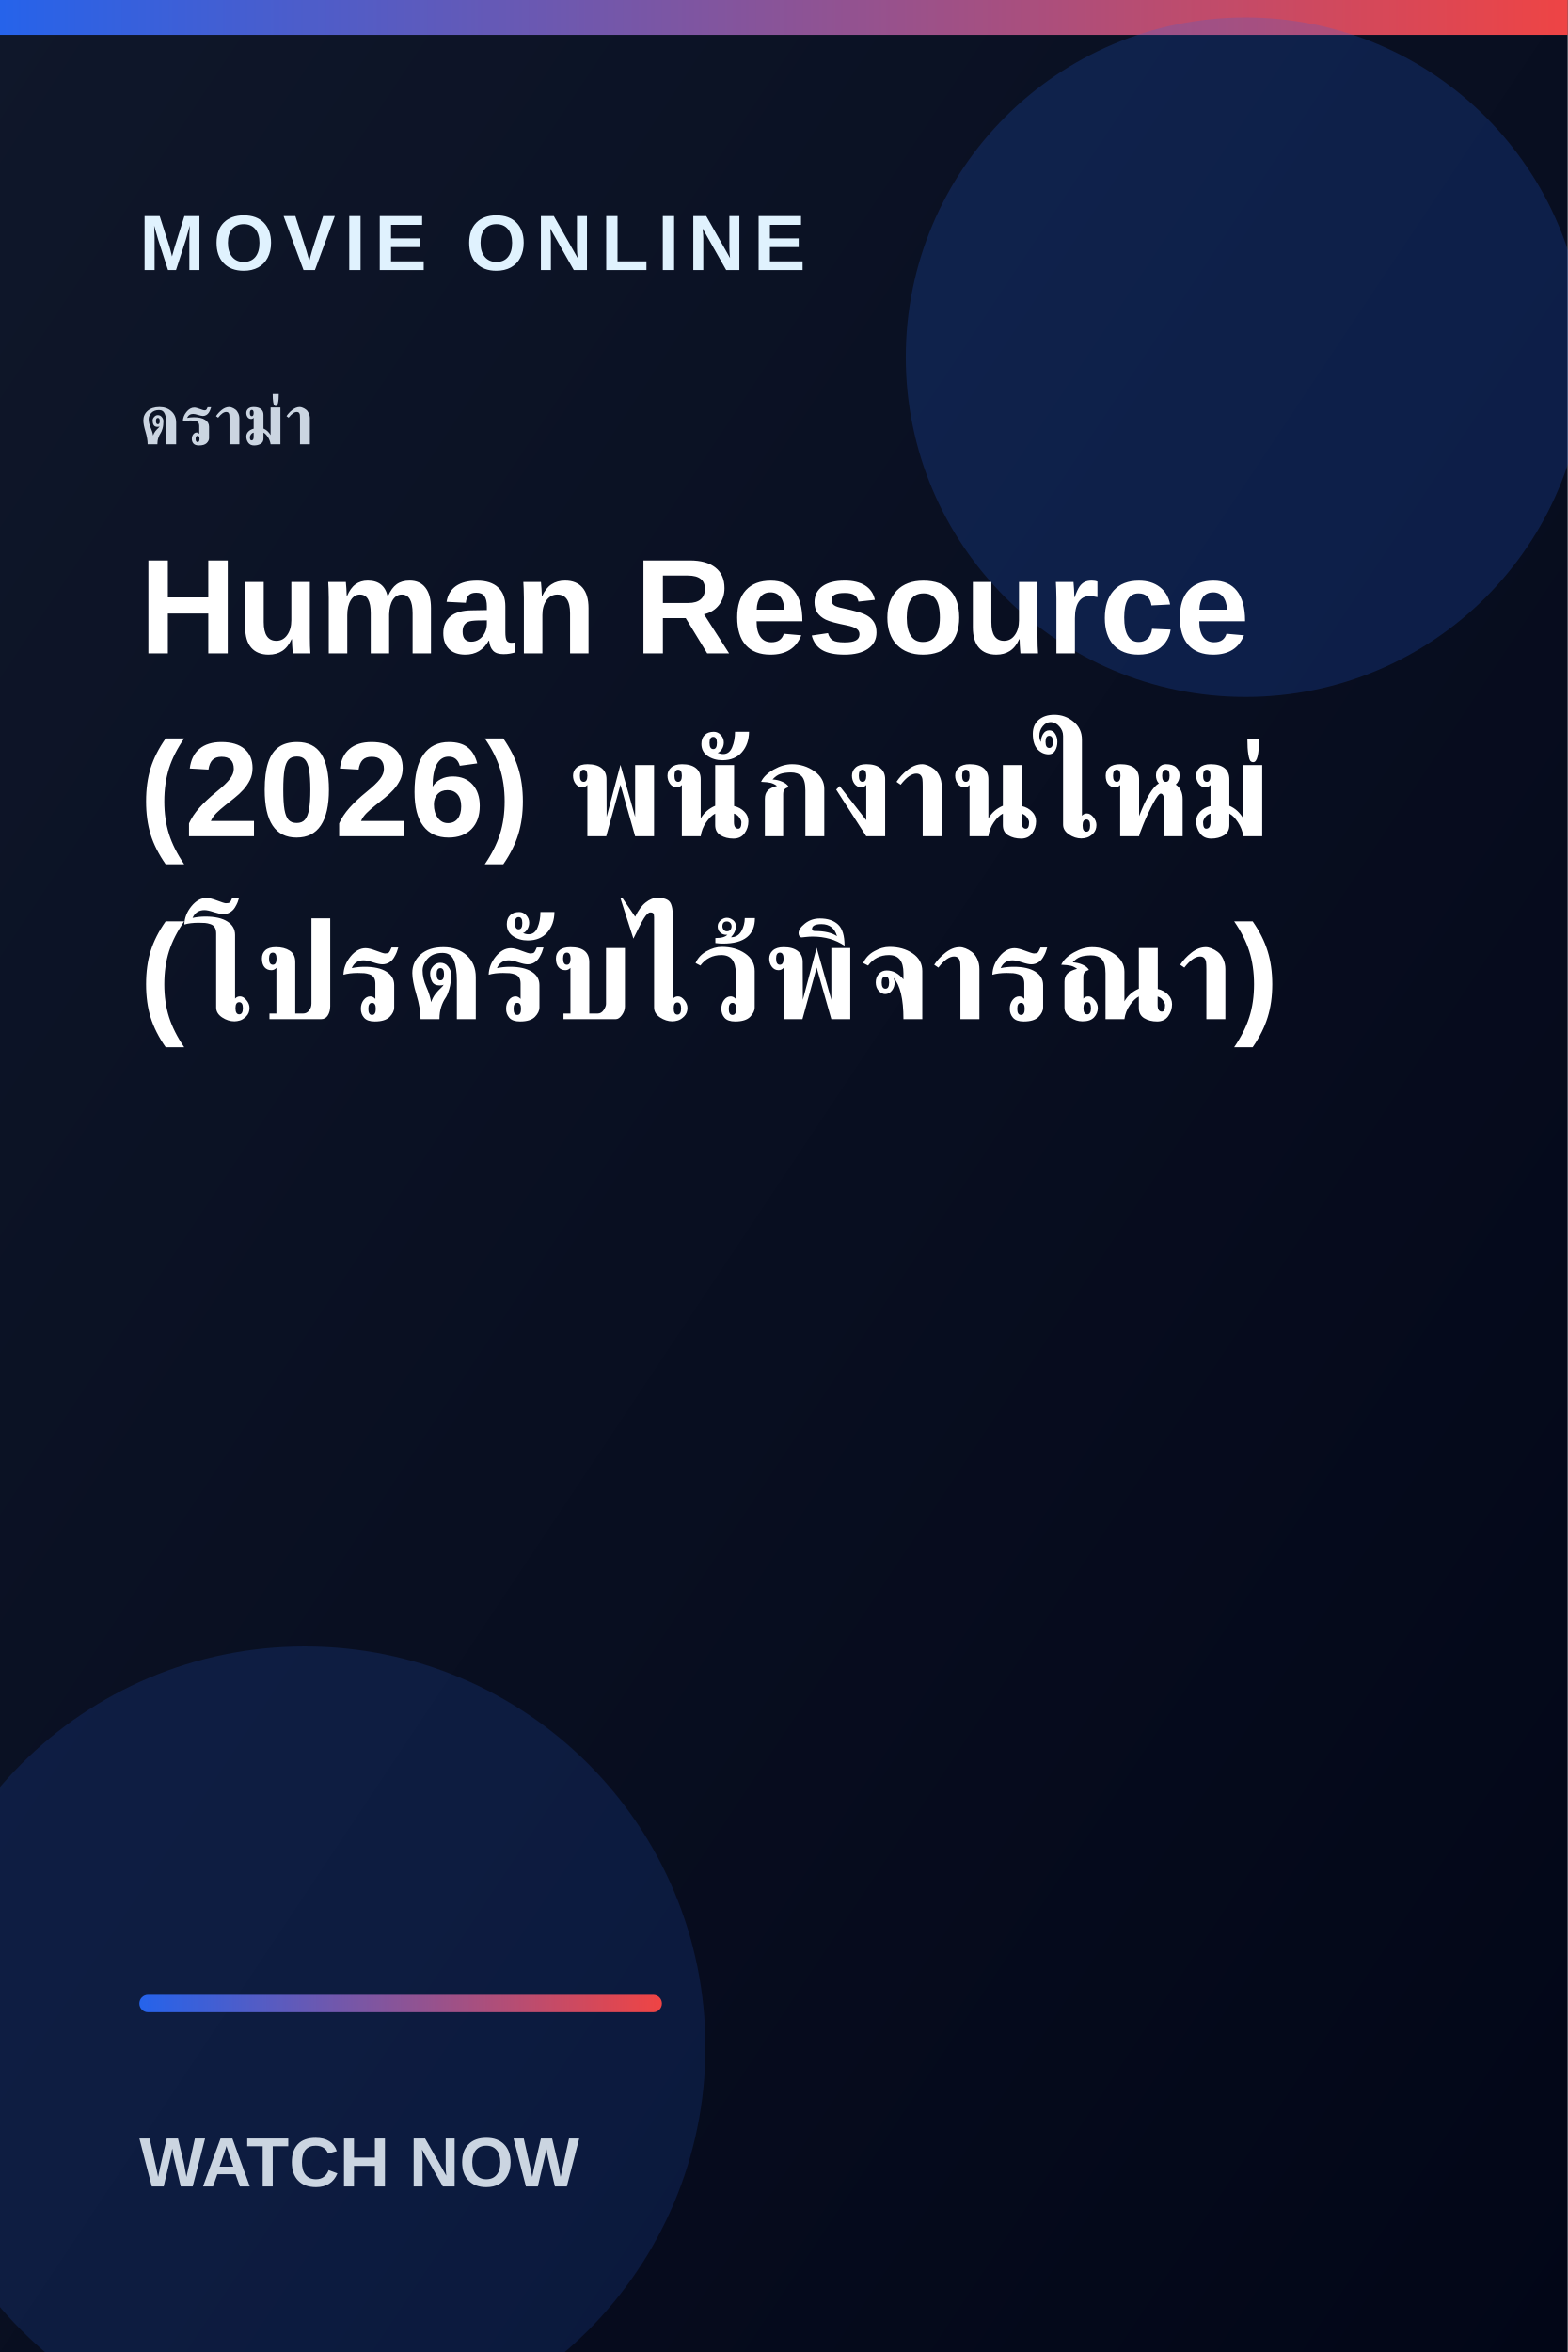
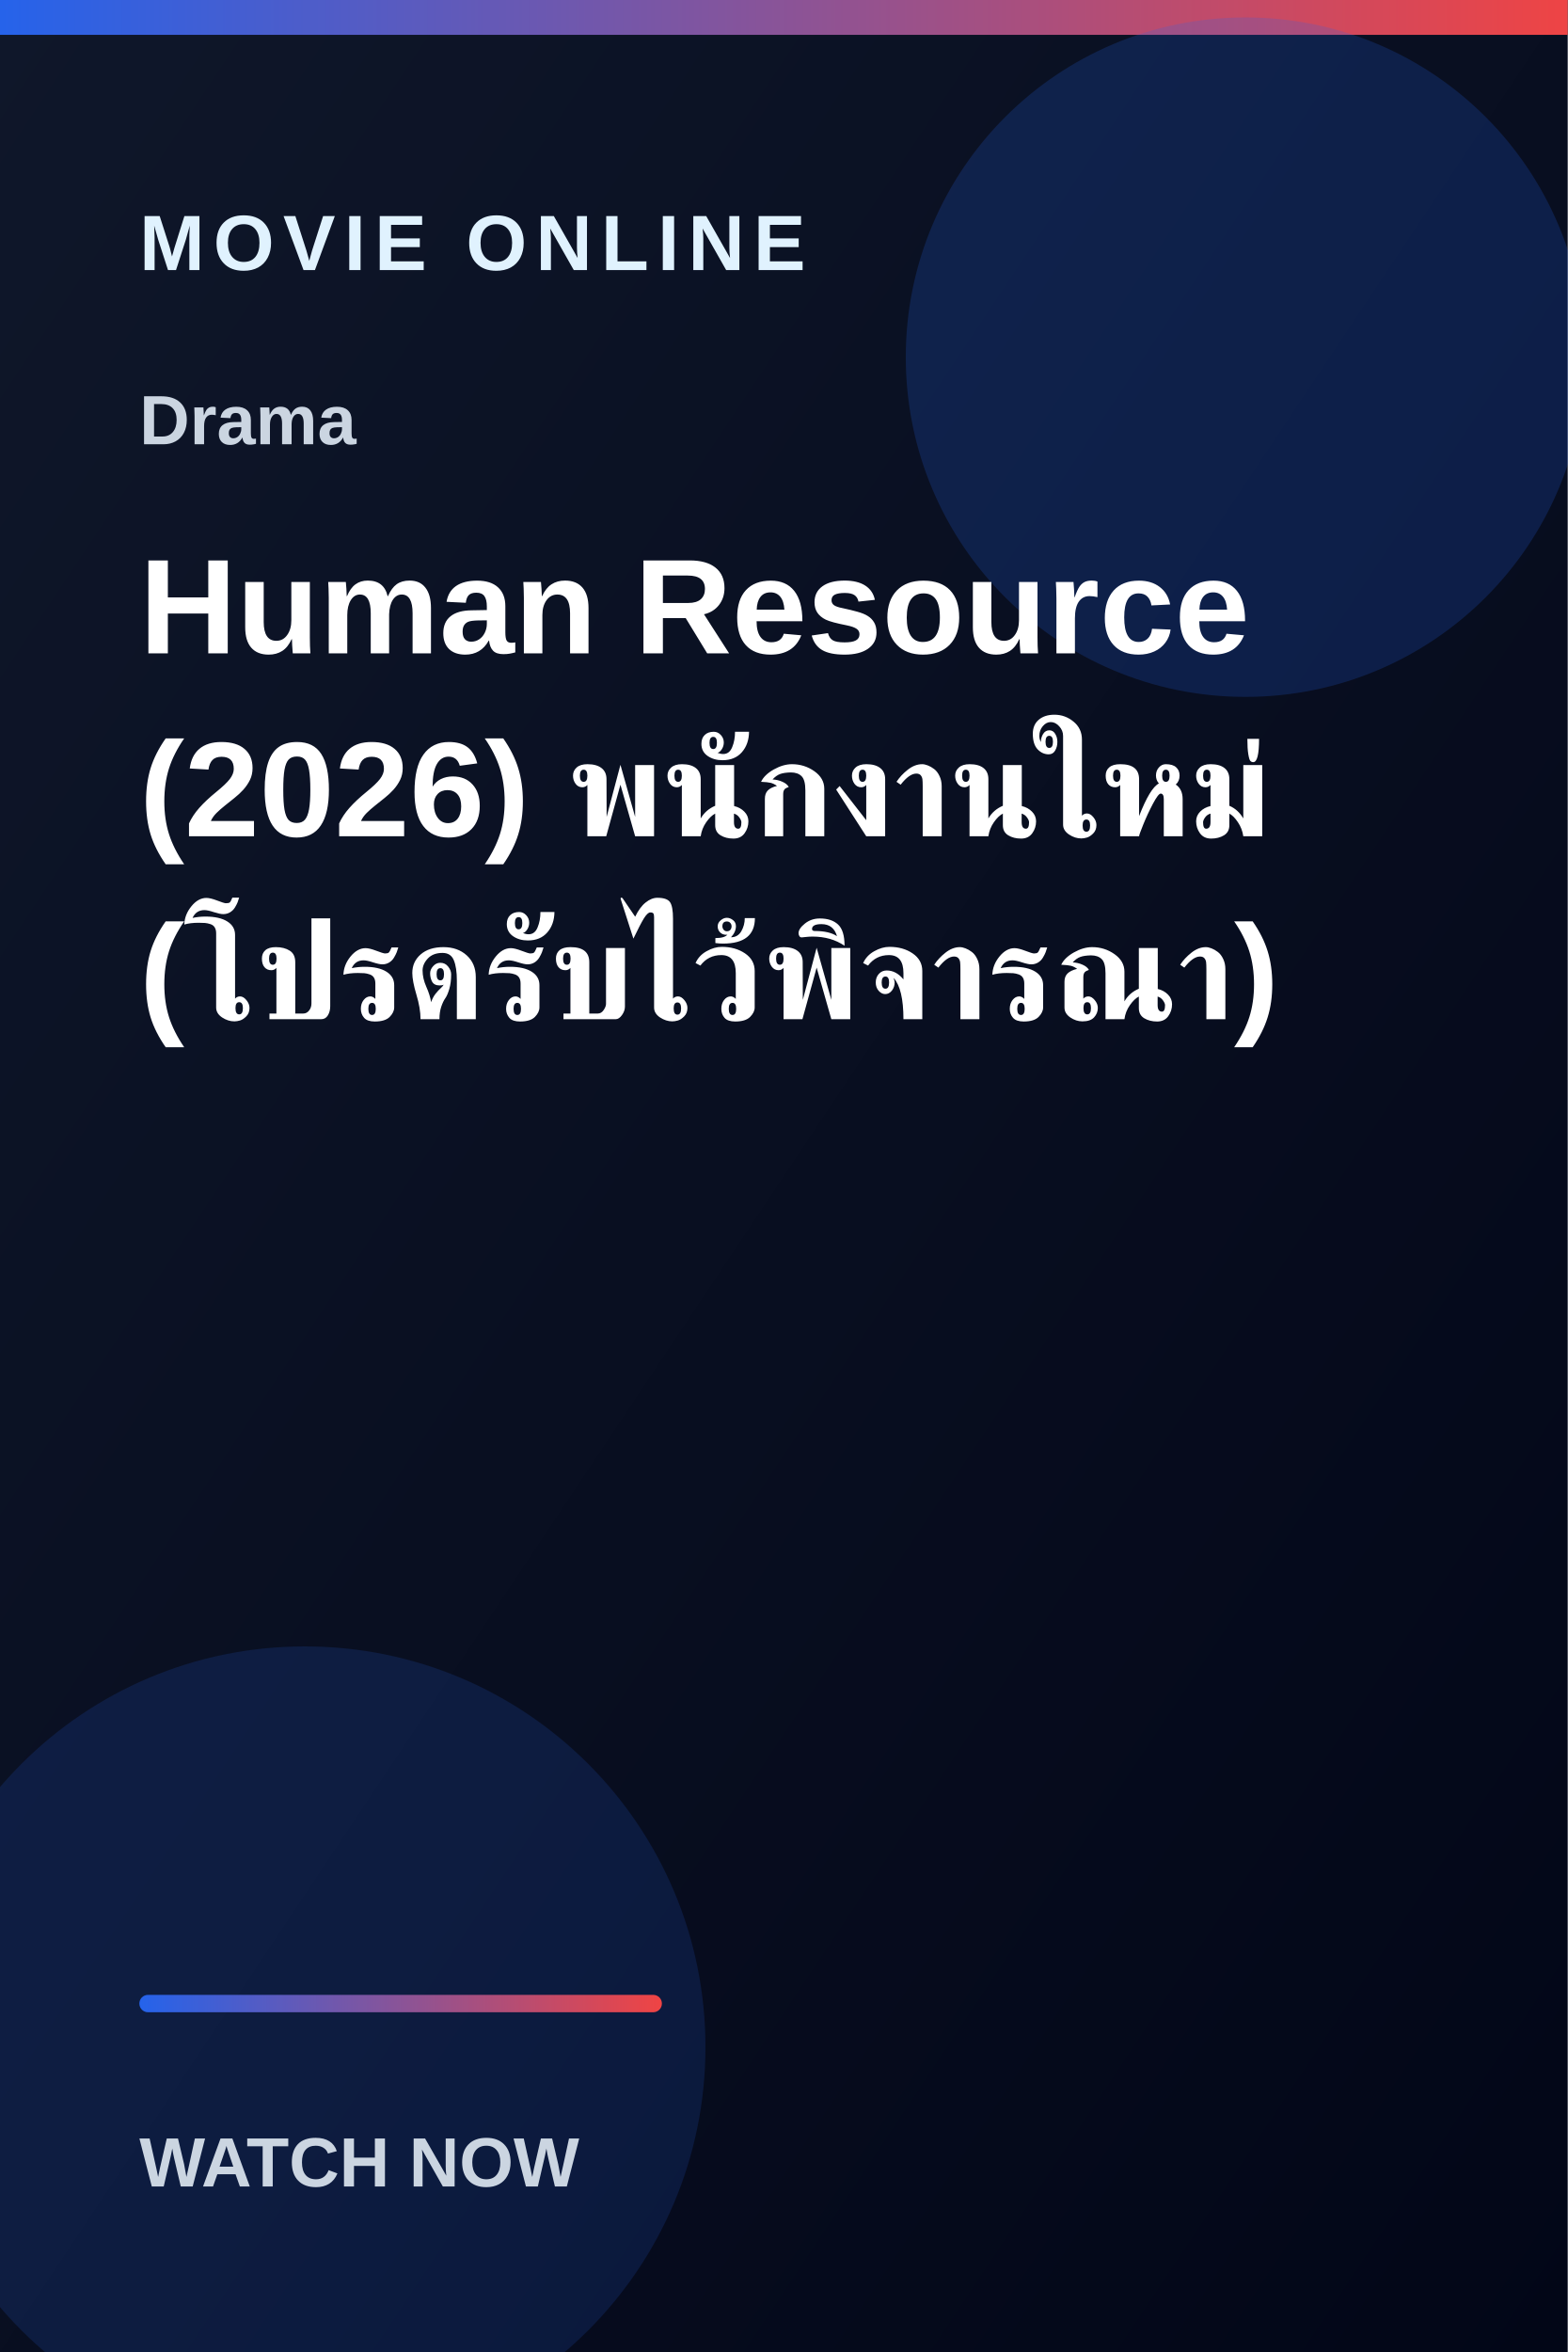
<svg xmlns="http://www.w3.org/2000/svg" width="360" height="540" viewBox="0 0 360 540" role="img" aria-label="Human Resource (2026) พนักงานใหม่ (โปรดรับไว้พิจารณา)">
  <defs>
    <linearGradient id="bg" x1="0" y1="0" x2="1" y2="1">
      <stop offset="0" stop-color="#0f172a" />
      <stop offset="1" stop-color="#020617" />
    </linearGradient>
    <linearGradient id="accent" x1="0" y1="0" x2="1" y2="0">
      <stop offset="0" stop-color="#2563eb" />
      <stop offset="1" stop-color="#ef4444" />
    </linearGradient>
    <style>
      .brand { fill: #e0f2fe; font: 700 18px Arial, sans-serif; letter-spacing: 2px; }
      .title { fill: #fff; font: 800 31px Arial, sans-serif; }
      .meta { fill: #cbd5e1; font: 600 16px Arial, sans-serif; }
    </style>
  </defs>
  <rect width="360" height="540" fill="url(#bg)" />
  <rect x="0" y="0" width="360" height="8" fill="url(#accent)" />
  <circle cx="286" cy="82" r="78" fill="#2563eb" opacity="0.2" />
  <circle cx="70" cy="470" r="92" fill="#2563eb" opacity="0.16" />
  <text x="32" y="62" class="brand">MOVIE ONLINE</text>
-   <text x="32" y="102" class="meta">ดราม่า</text>
+   <text x="32" y="102" class="meta">Drama</text>
  <text x="32" y="150" class="title">Human Resource</text>
  <text x="32" y="192" class="title">(2026) พนักงานใหม่</text>
  <text x="32" y="234" class="title">(โปรดรับไว้พิจารณา)</text>
  <rect x="32" y="458" width="120" height="4" rx="2" fill="url(#accent)" />
  <text x="32" y="502" class="meta">WATCH NOW</text>
</svg>
